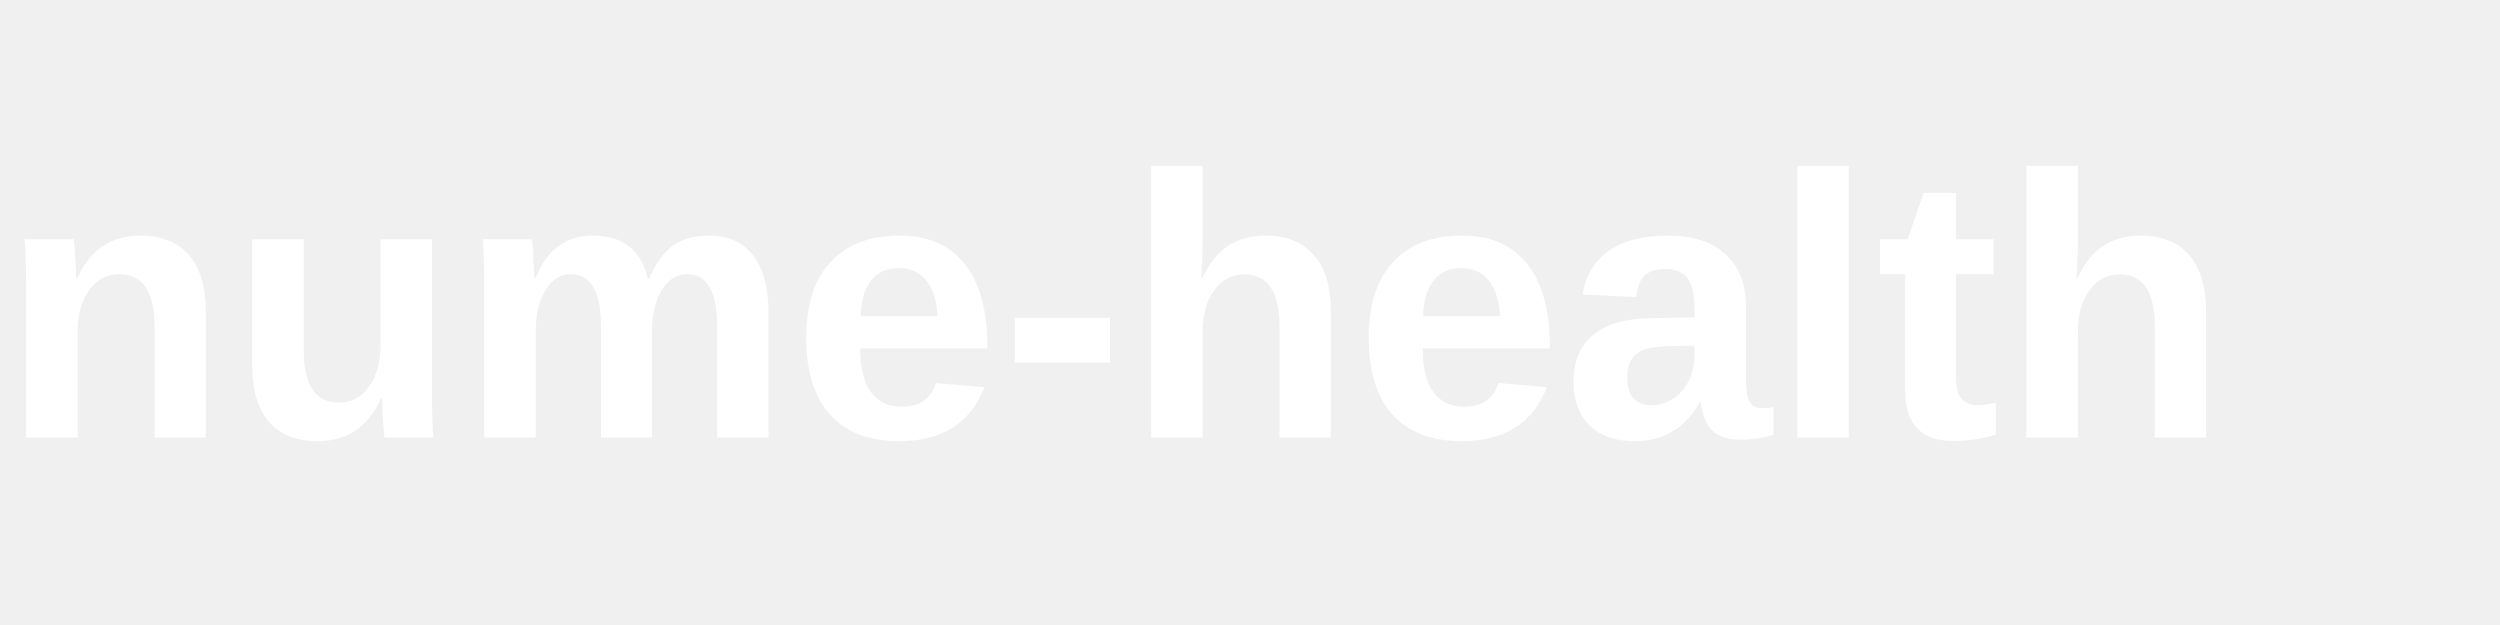
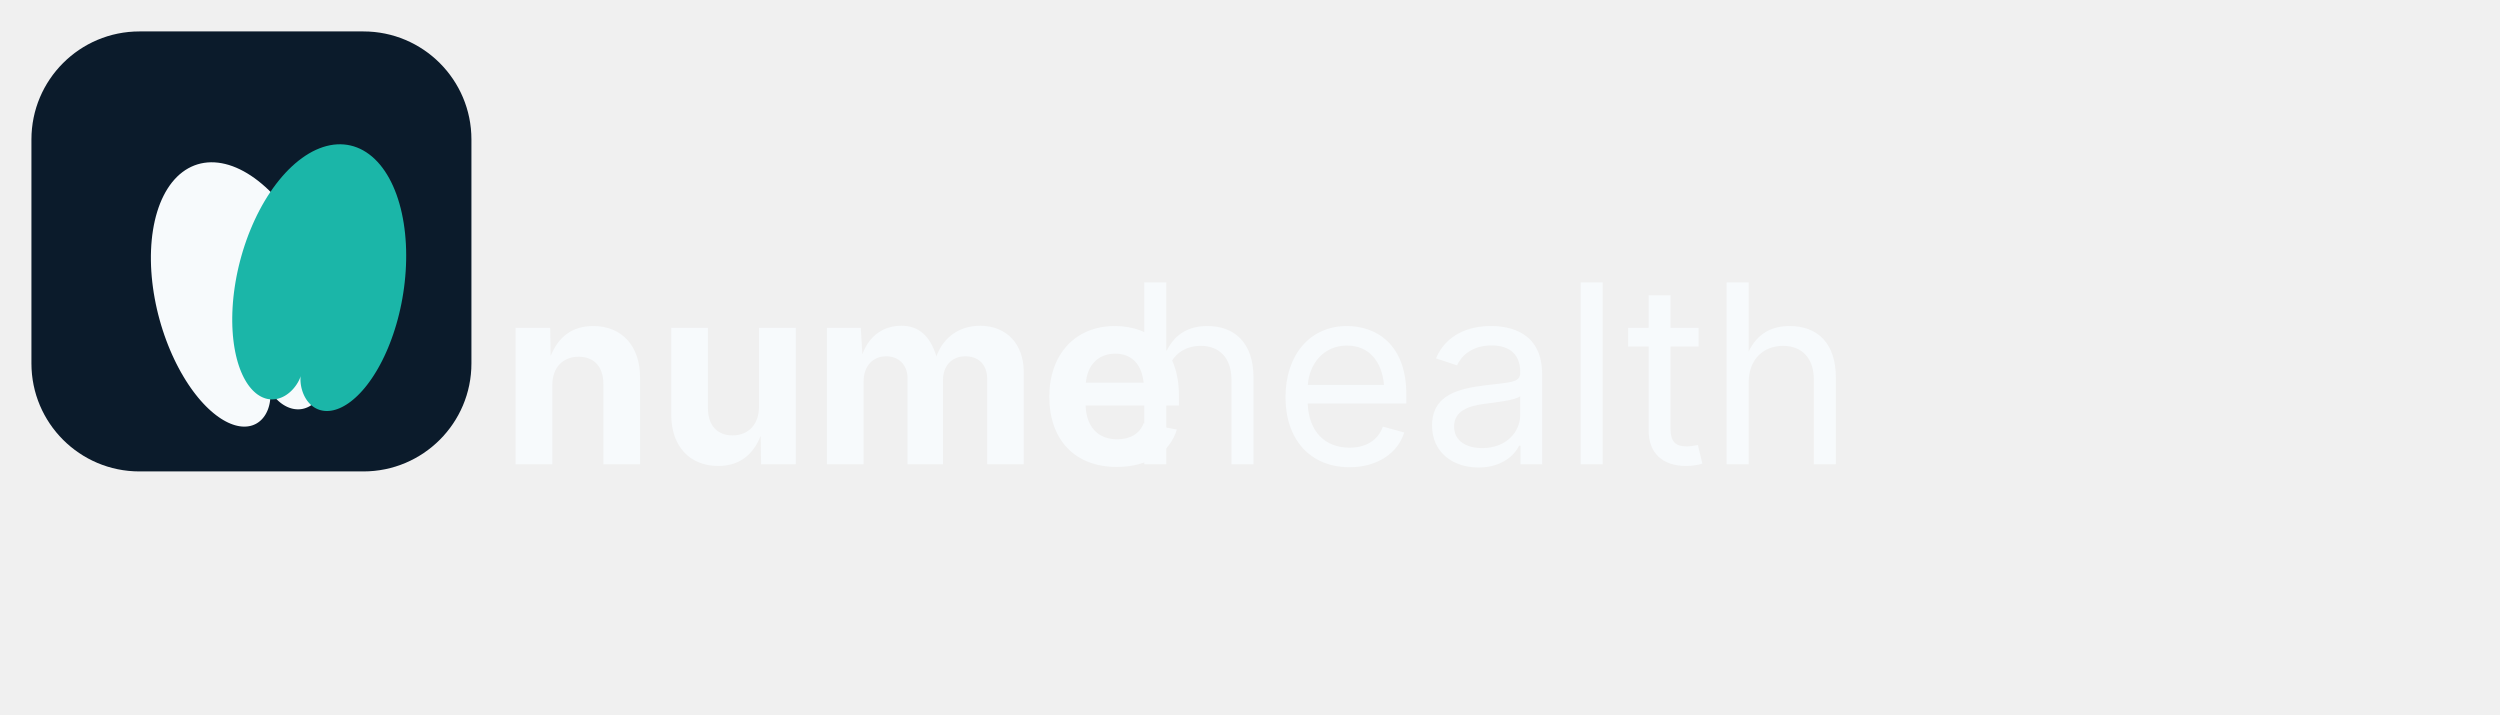
- <svg xmlns="http://www.w3.org/2000/svg" width="160" height="40" viewBox="0 0 160 40">
-   <text x="0" y="28" font-family="Arial, sans-serif" font-size="24" font-weight="bold" fill="#ffffff">nume-health</text>
+ <svg xmlns="http://www.w3.org/2000/svg" width="280" height="80" viewBox="0 0 280 80">
+   <defs>
+     <g id="mark-dark" transform="scale(0.11) translate(32,32)">
+       <rect width="448" height="448" rx="110" fill="#0B1B2B" />
+       <path fill="#F7FAFC" d="M180.22 384.08L177.6 381.53 174.99 378.8 172.37 375.91 169.76 372.84 167.17 369.61 164.59 366.22 162.04 362.67 159.52 358.96 157.04 355.1 154.6 351.09 152.2 346.94 149.86 342.65 147.57 338.23 145.35 333.68 143.2 329.01 141.12 324.22 139.12 319.33 137.21 314.34 135.38 309.26 133.65 304.1 132.02 298.86 130.5 293.55 129.08 288.19 127.77 282.78 126.58 277.32 125.52 271.84 124.57 266.34 123.75 260.83 123.06 255.32 122.5 249.81 122.08 244.33 121.79 238.87 121.65 233.46 121.64 228.09 121.78 222.78 122.06 217.55 122.48 212.39 123.04 207.32 123.76 202.35 124.61 197.49 125.61 192.74 126.75 188.12 128.04 183.64 129.46 179.3 131.02 175.11 132.72 171.09 134.56 167.23 136.52 163.55 138.62 160.06 140.84 156.75 143.18 153.64 145.65 150.73 148.22 148.03 150.91 145.54 153.71 143.28 156.6 141.23 159.6 139.41 162.68 137.82 165.85 136.46 169.11 135.34 172.43 134.45 175.83 133.81 179.29 133.4 182.81 133.23 186.38 133.31 190 133.62 193.65 134.17 197.34 134.96 201.06 135.98 204.79 137.23 208.54 138.72 212.29 140.43 216.04 142.36 219.79 144.51 223.52 146.87 227.24 149.44 230.93 152.22 234.58 155.19 238.2 158.35 241.78 161.69 245.3 165.21 248.77 168.89 252.17 172.74 255.51 176.74 258.78 180.89 261.97 185.17 265.08 189.57 268.1 194.1 271.03 198.73 273.86 203.47 276.6 208.29 279.23 213.2 281.75 218.17 284.16 223.21 286.46 228.3 288.64 233.42 290.71 238.59 292.65 243.77 294.48 248.96 296.18 254.16 297.75 259.35 299.2 264.52 300.52 269.67 301.71 274.78 302.78 279.85 303.72 284.87 304.54 289.82 305.22 294.71 305.79 299.52 306.23 304.24 306.55 308.87 306.75 313.41 306.83 317.84 306.8 322.15 306.65 326.35 306.4 330.42 306.03 334.37 305.57 338.18 305 341.85 304.34 345.39 303.59 348.77 302.75 352.01 301.82 355.1 300.82 358.03 299.74 360.81 298.58 363.43 297.37 365.89 296.09 368.2 294.75 370.34 293.36 372.33 291.93 374.17 290.45 375.84 288.94 377.37 287.39 378.74 285.82 379.96 284.22 381.03 282.61 381.96 280.98 382.75 279.35 383.4 277.72 383.92 276.08 384.32 274.45 384.59 272.83 384.74 271.23 384.78 269.64 384.71 268.08 384.54 266.55 384.28 265.04 383.93 263.56 383.49 262.13 382.98 260.73 382.4 259.37 381.75 258.06 381.05 256.8 380.3 255.58 379.51 254.42 378.68 253.3 377.82 252.25 376.94 251.24 376.05 250.3 375.14 249.41 374.24 248.58 373.33 247.8 372.44 247.08 371.57 246.42 370.71 245.82 369.89 245.27 369.1 244.78 368.34 244.34 367.63 243.95 366.97 243.61 366.37 243.32 365.82 243.08 365.33 242.88 364.91 242.72 364.55 242.61 364.27 242.52 364.06 242.47 363.92 242.45 363.86 242.46 363.88 242.49 363.98 242.54 364.16 242.6 364.42 242.68 364.76 242.76 365.18 242.85 365.68 242.94 366.26 243.03 366.91 243.11 367.63 243.18 368.43 243.23 369.3 243.26 370.23 243.27 371.22 243.25 372.27 243.2 373.38 243.12 374.53 243 375.73 242.83 376.97 242.62 378.24 242.37 379.54 242.05 380.87 241.69 382.21 241.26 383.56 240.78 384.92 240.23 386.27 239.61 387.61 238.93 388.94 238.18 390.25 237.35 391.53 236.45 392.77 235.48 393.96 234.43 395.11 233.3 396.19 232.1 397.22 230.81 398.16 229.45 399.04 228.02 399.82 226.5 400.51 224.91 401.1 223.24 401.59 221.5 401.96 219.69 402.22 217.8 402.35 215.84 402.36 213.82 402.23 211.73 401.96 209.58 401.54 207.37 400.98 205.11 400.26 202.79 399.39 200.42 398.36 198.01 397.16 195.55 395.8 193.06 394.28 190.54 392.58 187.99 390.71 185.42 388.67 182.82 386.46 180.22 384.08z" />
+       <path fill="#1BB6A8" d="M210.17 337.1L209.18 333.58 208.28 329.91 207.46 326.1 206.73 322.14 206.1 318.05 205.57 313.82 205.13 309.47 204.81 305 204.58 300.42 204.47 295.72 204.47 290.93 204.59 286.04 204.82 281.07 205.17 276.02 205.64 270.89 206.24 265.71 206.95 260.48 207.79 255.2 208.75 249.89 209.83 244.55 211.04 239.2 212.37 233.84 213.83 228.49 215.4 223.15 217.1 217.83 218.91 212.55 220.84 207.31 222.89 202.13 225.05 197.01 227.32 191.97 229.69 187 232.17 182.14 234.75 177.37 237.43 172.72 240.2 168.19 243.06 163.8 246.01 159.54 249.03 155.44 252.14 151.49 255.31 147.7 258.55 144.09 261.84 140.66 265.2 137.42 268.6 134.38 272.05 131.53 275.53 128.9 279.05 126.48 282.59 124.27 286.15 122.29 289.73 120.54 293.32 119.02 296.9 117.73 300.49 116.68 304.06 115.87 307.61 115.3 311.14 114.98 314.64 114.9 318.11 115.07 321.54 115.48 324.91 116.13 328.24 117.03 331.5 118.17 334.71 119.54 337.84 121.16 340.89 123.01 343.87 125.09 346.76 127.39 349.56 129.92 352.26 132.66 354.87 135.61 357.37 138.77 359.77 142.13 362.05 145.68 364.22 149.41 366.27 153.33 368.21 157.41 370.01 161.66 371.7 166.06 373.25 170.6 374.67 175.28 375.97 180.09 377.13 185.02 378.15 190.06 379.05 195.19 379.8 200.41 380.43 205.71 380.91 211.09 381.27 216.52 381.49 221.99 381.57 227.51 381.53 233.05 381.35 238.62 381.05 244.19 380.62 249.75 380.07 255.31 379.4 260.84 378.6 266.35 377.7 271.81 376.68 277.22 375.55 282.56 374.32 287.85 372.99 293.05 371.56 298.17 370.04 303.19 368.43 308.12 366.73 312.93 364.96 317.63 363.11 322.21 361.2 326.65 359.22 330.96 357.18 335.14 355.08 339.16 352.94 343.04 350.75 346.76 348.53 350.32 346.27 353.72 343.98 356.96 341.68 360.03 339.35 362.93 337.01 365.65 334.67 368.21 332.32 370.59 329.97 372.8 327.63 374.84 325.31 376.71 323 378.4 320.72 379.92 318.45 381.28 316.22 382.47 314.03 383.5 311.87 384.37 309.75 385.08 307.68 385.65 305.65 386.06 303.68 386.33 301.76 386.46 299.9 386.46 298.1 386.33 296.36 386.08 294.68 385.71 293.07 385.24 291.52 384.66 290.05 383.98 288.64 383.21 287.3 382.36 286.03 381.43 284.83 380.44 283.7 379.38 282.64 378.26 281.65 377.1 280.73 375.9 279.88 374.66 279.1 373.4 278.38 372.12 277.72 370.82 277.13 369.52 276.59 368.23 276.12 366.93 275.7 365.66 275.33 364.4 275.01 363.17 274.74 361.97 274.52 360.81 274.33 359.7 274.19 358.63 274.08 357.61 274 356.65 273.95 355.75 273.92 354.92 273.92 354.15 273.93 353.46 273.95 352.84 273.98 352.3 274.02 351.83 274.06 351.44 274.1 351.14 274.14 350.91 274.16 350.77 274.17 350.71 274.17 350.73 274.14 350.83 274.1 351.01 274.02 351.27 273.92 351.6 273.78 352.01 273.61 352.48 273.4 353.03 273.15 353.63 272.86 354.3 272.52 355.03 272.13 355.8 271.69 356.63 271.2 357.49 270.66 358.39 270.07 359.32 269.42 360.28 268.71 361.26 267.95 362.25 267.13 363.25 266.26 364.25 265.33 365.24 264.34 366.22 263.3 367.17 262.2 368.11 261.04 369 259.84 369.86 258.58 370.67 257.28 371.42 255.92 372.12 254.52 372.74 253.08 373.29 251.6 373.76 250.08 374.13 248.53 374.42 246.94 374.6 245.33 374.67 243.69 374.63 242.04 374.47 240.36 374.19 238.67 373.78 236.98 373.23 235.28 372.55 233.58 371.72 231.88 370.74 230.19 369.62 228.52 368.34 226.87 366.9 225.23 365.31 223.63 363.56 222.06 361.65 220.52 359.57 219.03 357.33 217.59 354.92 216.19 352.35 214.86 349.62 213.58 346.73 212.37 343.68 211.23 340.47 210.17 337.1z" />
+     </g>
+   </defs>
+   <use href="#mark-dark" x="0" y="0" />
+   <text x="56" y="52" font-family="Inter, system-ui, -apple-system, sans-serif" font-size="28" font-weight="700" fill="#F7FAFC">nume</text>
+   <text x="126" y="52" font-family="Inter, system-ui, -apple-system, sans-serif" font-size="28" font-weight="400" fill="#F7FAFC">health</text>
</svg>
